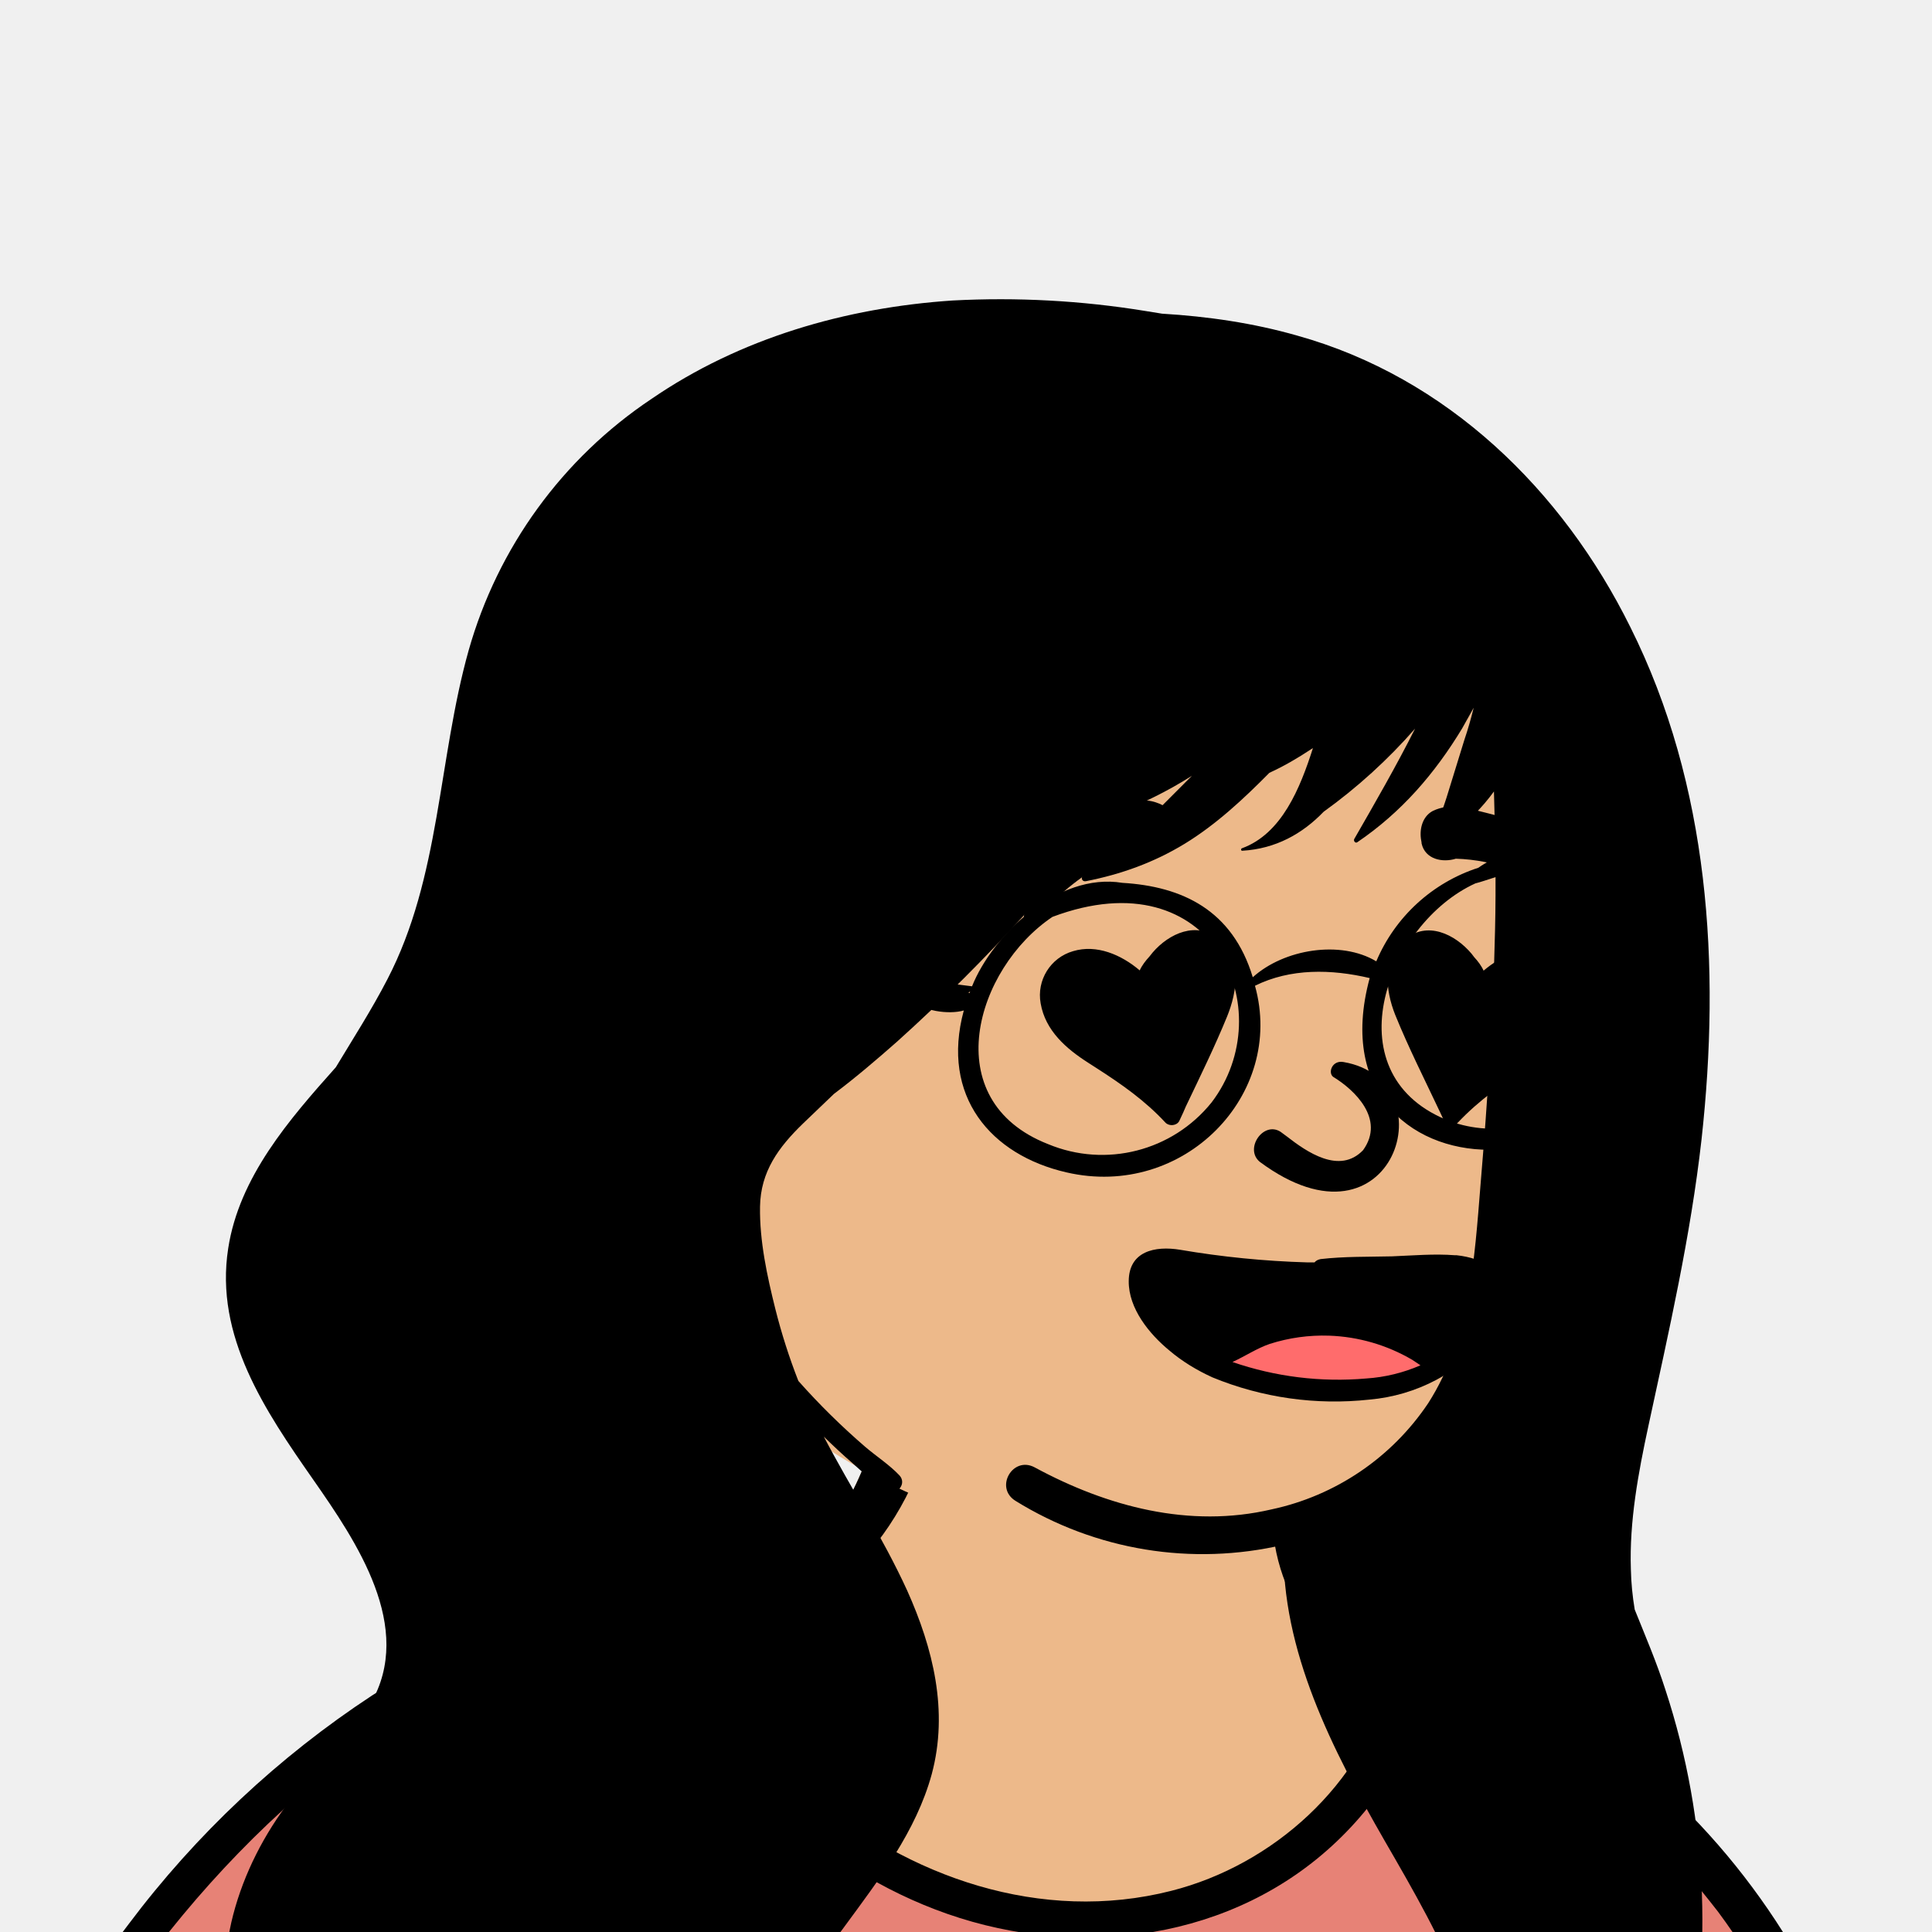
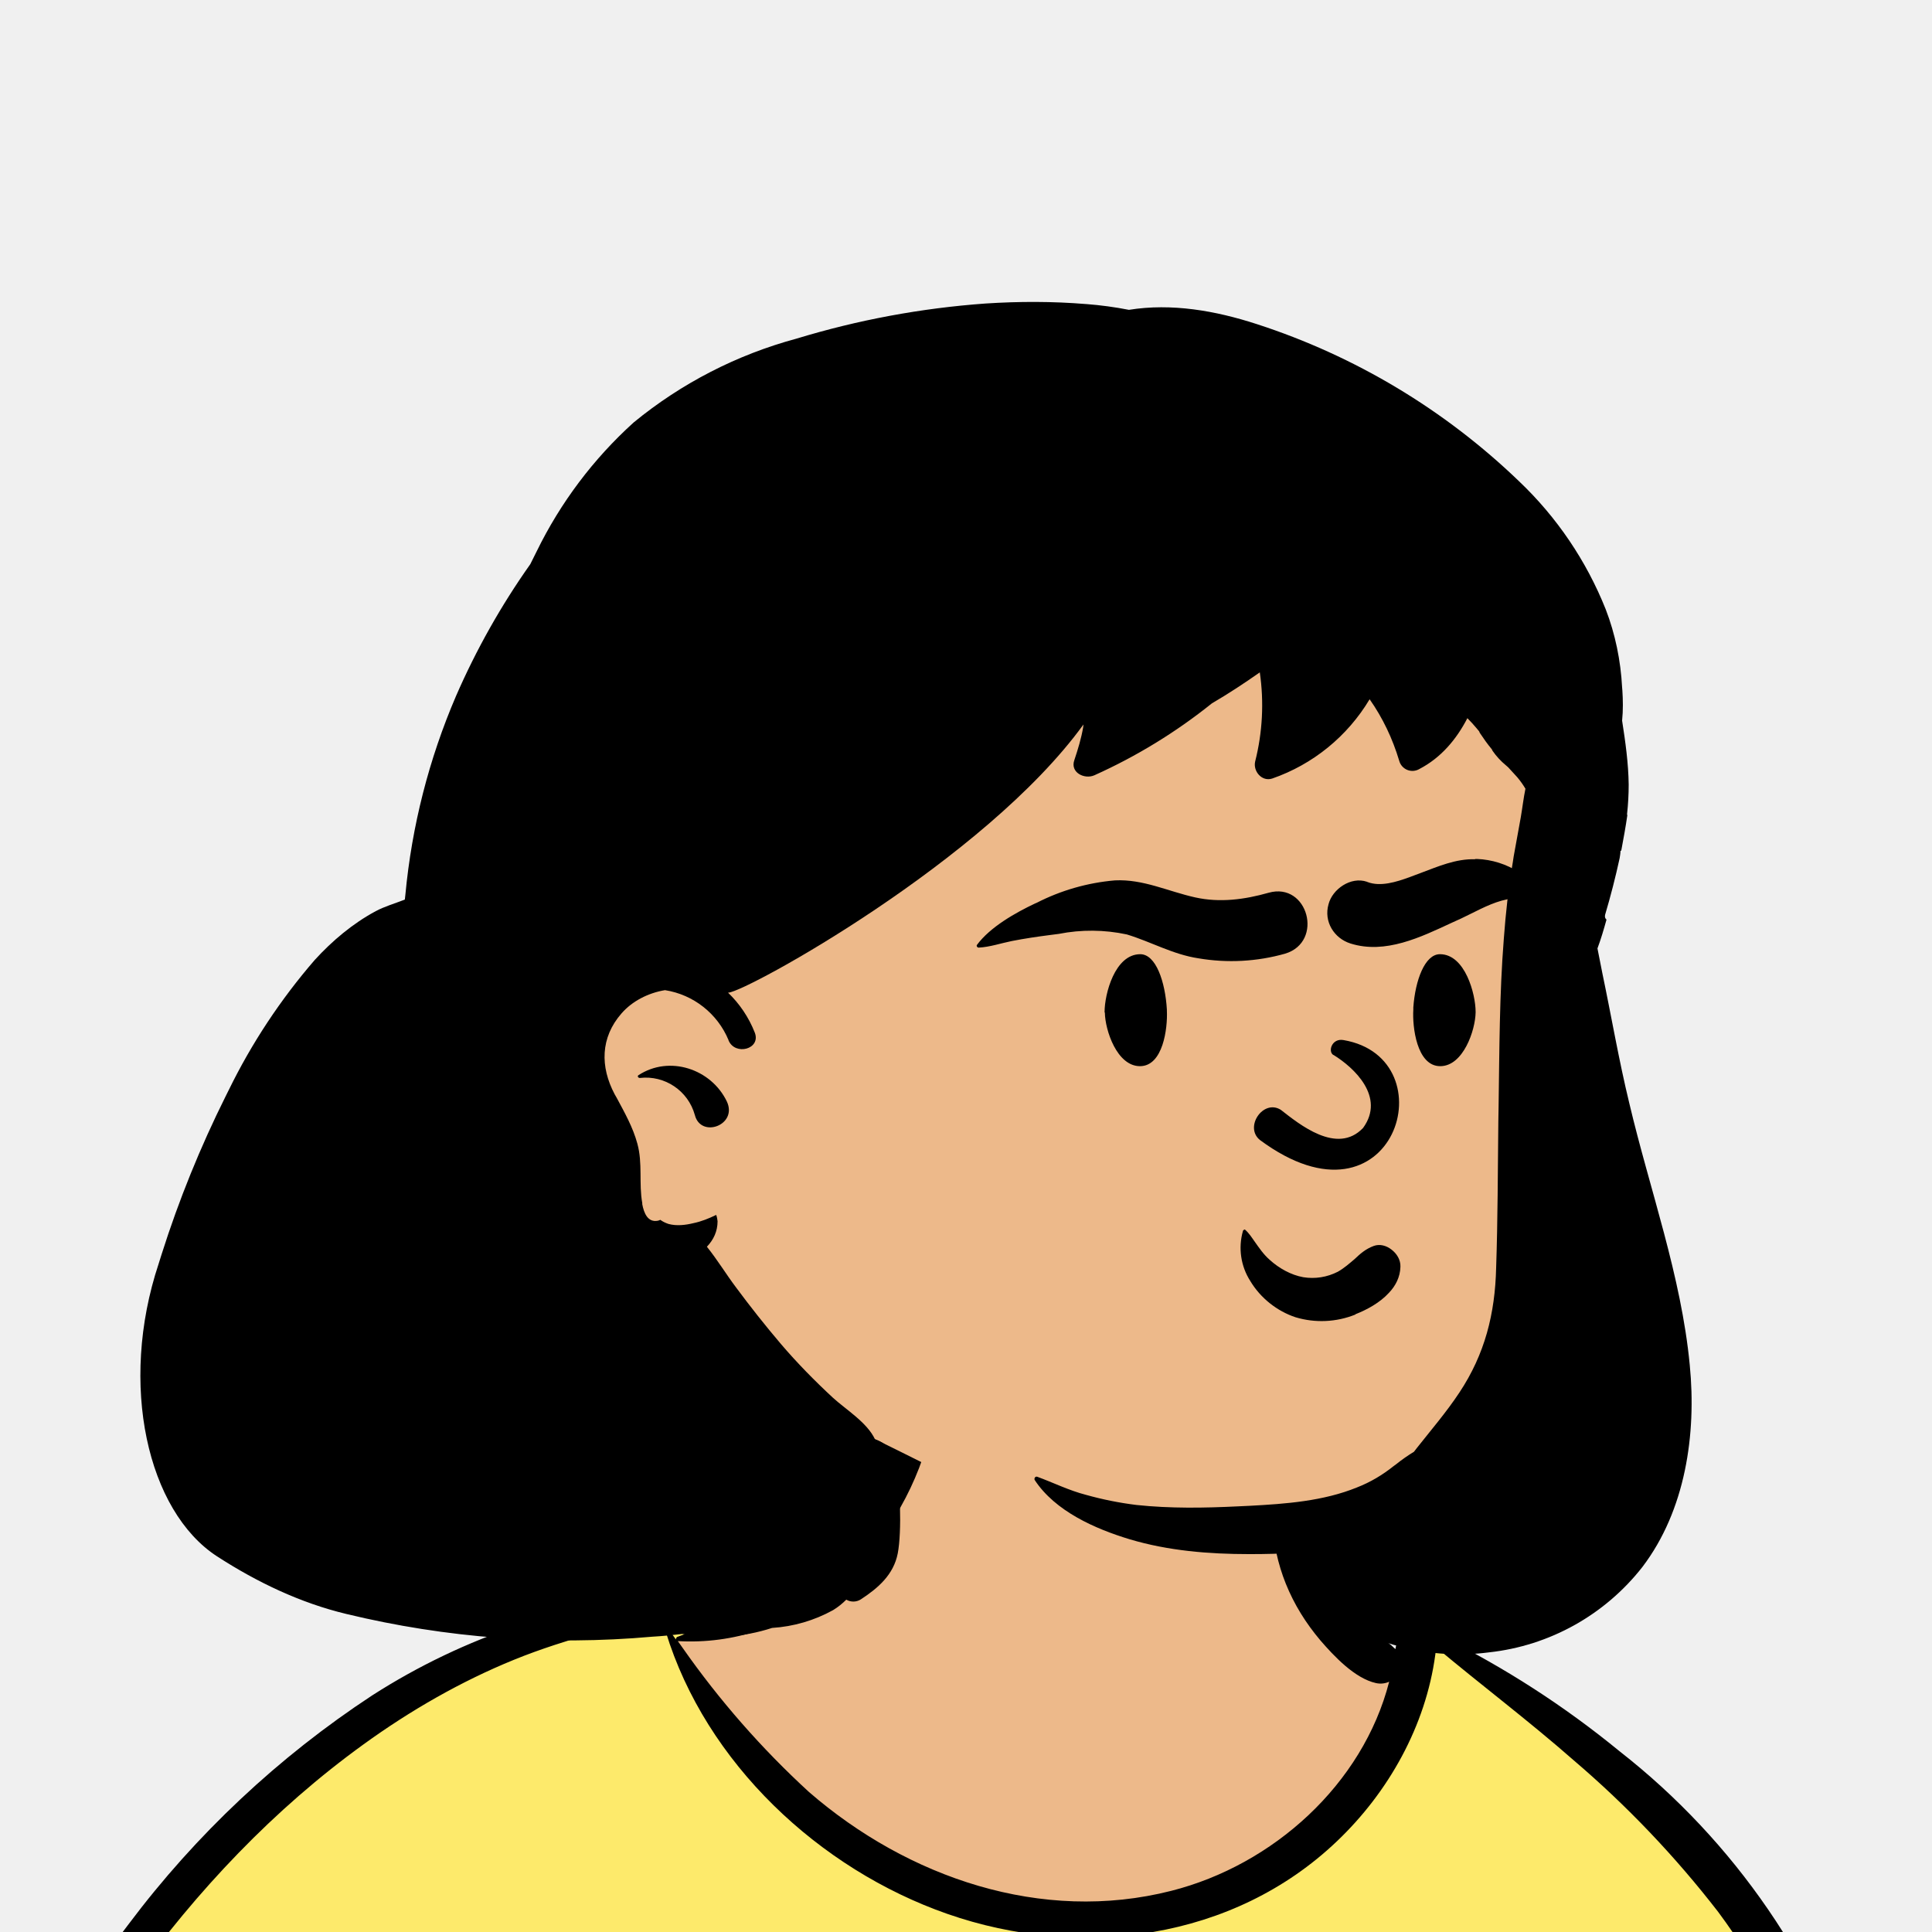
<svg xmlns="http://www.w3.org/2000/svg" viewBox="0 0 704 704" fill="none" shape-rendering="auto" width="256" height="256">
  <mask id="viewboxMask">
    <rect width="704" height="704" rx="0" ry="0" x="0" y="0" fill="#fff" />
  </mask>
  <g mask="url(#viewboxMask)">
    <g fill-rule="evenodd" clip-rule="evenodd">
      <path d="M705.3 1074a2351.1 2351.1 0 0 1-15.6-101c-1-7.7-2.5-16.4 2.7-22 7.3-8 14-14.8 14.8-26.2.8-10.7-2.8-22.4-5-32.8a809.4 809.4 0 0 0-17.3-64.7c-6.6-21.7-13.9-43.2-21.3-64.6-6.9-20-13.5-40.3-22.5-59.5-17-36.5-46-63.5-81.6-81.6-9-4.5-27-20.5-36.3-24-8.5-3.4-8.5 6.3-16.9 2.6-6.7-2.9-13-6.7-16.7-13.2-4-7-14.3-16.9-15.9-25-3.3-17.4.3-32.2-12-45.3a90 90 0 0 0-41.1-23.8c-33.7-9.3-78.5-2.8-98.8 28.5-9.7 14.9-13 33-26.2 45.1-11.4 10.7-8.8 18-23.6 23.4-.9.3-23.6-4.5-24.4-4.2-16.2-3.5-31.7 6.2-46.5 11.8a325.4 325.4 0 0 0-63 32.3 399.2 399.2 0 0 0-102.3 98.5 482.5 482.5 0 0 0-76.4 161c-1.7 6.4-3.5 13-1.5 19.4 1.7 5.3 5.4 9.2 9.8 12.4 6 4.3 18 7 17.7 15.7-.1 6.6-2.4 13.5-3.5 20-1.3 7.7-2.3 15.5-3.4 23.2-4.8 35.4-8.6 71-10.3 106.6a920 920 0 0 0-.5 106c.1 2.3.8 4.5 2 6.2-1 .4-1.2 2.4.1 2.7l2.7.5a12 12 0 0 0 7 2.4l5.5.2c19.3 4 38.6 7.9 58.1 10.8 23.8 3.5 47.6 6.3 71.5 8.7 49.2 4.8 98 3.2 147.1.6a1877 1877 0 0 1 147.4-2c49.2 1.4 98.4 3.5 147.6 4.4 55 1 110-.5 164.8-5 7.5-.5 12.2-6.5 10.7-14-8.9-44.7-19-89.1-27-134Z" fill="#edb98a" />
-       <path d="m201 597.5 1.2-.4c14.5-5.7 29.6-14.8 45.4-11.4.5-.2 10.8 1.9 17.9 3.2l-6.7 7L247 598c40.7 67.1 88.8 100.7 144.3 100.7 55.5 0 97.7-33.6 126.4-100.7l4-1c.4 0 1 .2 1.5.4 9.3 3.6 27.4 19.6 36.3 24.1 35.6 18 64.5 45 81.6 81.6 8.7 18.6 15.2 38 21.8 57.5l.7 2c7.4 21.4 14.7 43 21.3 64.6 6.3 20.4 12 41 16.6 61.8l.7 2.9c2.2 10.4 5.8 22 5 32.8a29 29 0 0 1-3 10.7l-80.4 29 38.4 261.3c-35.1 1.5-70.3 2-105.5 1.3-49.2-.9-98.4-3-147.6-4.3-47.7-1.2-95.3-.7-143 1.7l-12 .6a946.3 946.3 0 0 1-139.5-1l-3.1-.3v-38.3l16.3-212.9-83-15.6-81.3-39.5a21.7 21.7 0 0 1-5.6-8.8c-1.9-6-.5-12 1-18l.5-1.3a492.8 492.8 0 0 1 76.4-161A399.3 399.3 0 0 1 138 629.7c19.8-13 40.9-23.9 63-32.3Z" fill="#e78276" />
+       <path d="m201 597.5 1.2-.4c14.5-5.7 29.6-14.8 45.4-11.4.5-.2 10.8 1.9 17.9 3.2l-6.7 7L247 598c40.7 67.1 88.8 100.7 144.3 100.7 55.5 0 97.7-33.6 126.4-100.7l4-1c.4 0 1 .2 1.5.4 9.3 3.6 27.4 19.6 36.3 24.1 35.6 18 64.5 45 81.6 81.6 8.7 18.6 15.2 38 21.8 57.5l.7 2c7.4 21.4 14.7 43 21.3 64.6 6.3 20.4 12 41 16.6 61.8l.7 2.9c2.2 10.4 5.8 22 5 32.8a29 29 0 0 1-3 10.7l-80.4 29 38.4 261.3c-35.1 1.5-70.3 2-105.5 1.3-49.2-.9-98.4-3-147.6-4.3-47.7-1.2-95.3-.7-143 1.7l-12 .6a946.3 946.3 0 0 1-139.5-1l-3.1-.3v-38.3l16.3-212.9-83-15.6-81.3-39.5a21.7 21.7 0 0 1-5.6-8.8c-1.9-6-.5-12 1-18l.5-1.3a492.8 492.8 0 0 1 76.4-161A399.3 399.3 0 0 1 138 629.7c19.8-13 40.9-23.9 63-32.3Z" fill="#fdea6b" />
      <path d="M232.2 584.6c5.1-.3 10.3.6 15.4 1 .4.1.6.8 0 .9-9 1.9-18 4.5-26.9 7.1l-3.8 1.2c-10 3-19.8 6-29.6 10-19.4 7.9-37.8 18.5-54.8 30.8C67.2 682.8 20 754.3-9.9 828.3a526 526 0 0 0-24.3 77c-.4 1.6-2 5.4-1 7 .7 1.3 3.6 2.1 5 2.9l4.5 2.3 25.2 12.9 2.3 1.1c38 18.6 78.4 34.4 121 35.5l.4-3.7a342 342 0 0 1 9.9-60c.3-1 1.6-.6 1.7.3 3 23.1 2 46.4 1 69.7-1.8 41-4.3 82.2-6.5 123.3-1.2 20.6-2.6 41-3.9 61.7-1.3 20.5-1.7 41.6-4.7 62-.6 4.6-6 7-10 6.6-4.4-.5-7.9-4.5-8-9 0-11.9 1.5-24 2.4-35.8l2.5-33.8c3.1-41.1 6.8-82.2 10.2-123.3a4771 4771 0 0 1 3.8-43.7C76.4 979.8 34.2 963-6.1 943.5c-.6 13.2-2 26.5-3.4 39.6-3.8 36.8-7.1 73.6-9.6 110.5a2254.2 2254.2 0 0 0-4.2 92.7l-.2 7c0 4.4-.5 8.5-4.3 11.7-3.7 3.3-8.9 3.5-12.6 0-5-4.6-4.2-10.9-4-17.1a1675.6 1675.6 0 0 1 1.8-47.2 1321 1321 0 0 1 10.5-109.5l2-14c3.5-26 7.5-52.7 15.5-77.9-3.1-1.5-6.2-3-9.3-4.7-5.5-2.7-11.2-5.4-16.6-8.4-4.2-2.5-7.9-5.8-9-10.8-1.4-5.5.6-11.5 2-16.9v-.4a502 502 0 0 1 26.6-80 523.2 523.2 0 0 1 67.8-117 353.8 353.8 0 0 1 88.7-83.3 239 239 0 0 1 53.8-25.7 142.6 142.6 0 0 1 42.8-7.5Zm90.1-66c6-6.5 18.1.2 15.2 8.8a108.2 108.2 0 0 1-34.7 52A79.4 79.4 0 0 1 247 598l1.7 2.4a321.1 321.1 0 0 0 46.1 52.6c36 31.2 84.8 48 132 36 37.1-9.4 69.8-38.8 79.4-76.2-1.3.6-3 .9-4.8.5-7.7-1.7-15.3-9.8-20.3-15.6-5.3-6.3-9.5-13-12.6-20.7-5.6-14-7.4-32.1.3-45.7 1-1.7 3-.7 3.3 1l.3 2.5c1.5 12.7 3.3 25 9.3 36.6a76 76 0 0 0 18.2 23.1c2.6 2 5.8 3.6 8.1 6l.5.4c.6-5 4.1-7.3 7.6-7.2 3.3.2 7.3 1.6 8.8 2.3l.1.1a341 341 0 0 1 65.1 42 259 259 0 0 1 88.4 129c7.5 25.3 11.8 51.4 16.3 77.4l2.8 16c4.2 23.9 8.9 48.4 18.4 70.7 2.5 5.7.6 11.1-5.5 13.4A1493 1493 0 0 1 688 953c3.7 16 6 32.5 8.7 48.5 6 34.1 13.2 68 19.4 102 3.2 17.5 6.1 35 9.3 52.3l4.7 25.2 2.4 13.6.1.7c.5 2.4 1 4.9.4 7.3-.8 2.7-2.9 4.6-4.8 6.6-1.6 1.6-3.8 1.6-5.7.7l-.7-.3c-3.4-1.6-6-3.2-7.3-7-.7-2.5-1-5.2-1.5-7.7a3535.6 3535.6 0 0 1-7.8-43.6l-1.6-9.1c-5.2-31.4-10.2-62.9-12.8-94.5-1-14-2.3-28.1-3.5-42.2l-.9-10.5c-1.1-13.3-2.5-27-2.7-40.5l-4.5 1.6L657 964c-5.5 2-12.5 6-18.4 5.2-2.9-.3-5-1.2-6.8-2.9 2 28.8 4.8 57.4 8.5 86a1965.7 1965.7 0 0 0 22 135c.6 3.2 1.4 6.4 1.9 9.6.5 3.7-.5 5.9-2.5 9-1.7 2.4-5 3.7-7.8 2-3.6-2.3-5.5-4.3-6.5-8.4-1-3.7-1.6-7.6-2.3-11.4a1654.2 1654.2 0 0 1-11.4-65.2c-7.8-52-12.7-104.4-15.2-156.8a1388 1388 0 0 1-1.4-77.8c0-13.3.5-26.6 1.4-39.9 1-13.4 3-26.5 4.8-39.8 0-.5.7-.5.7 0 .8 14.9 2.1 29.8 2.8 44.7.6 14.3.9 28.5 1.4 42.8.6 18.7 1.5 37.5 2.7 56.2a9.6 9.6 0 0 1 8.5-3.1c4.7-1 9.7-3.4 14.1-5l16.8-5.5 26.4-8.7a679 679 0 0 1-18-80.8l-2-12.3c-4-24.2-8.5-48.5-15.8-72a229.8 229.8 0 0 0-34.8-68.2 370.2 370.2 0 0 0-52.7-55.3C557 627 539.7 614 523 600c.1.9.2 2 0 3-3.5 25.9-17 50-35.8 67.9-37.7 36-93.6 43.4-142 26.5-46.7-16.3-88-55-102.6-102.8-.3-.8.8-1 1.3-.5l2.4 3.3c0-.4.2-.9.7-1a129 129 0 0 0 46.6-29.2 100.2 100.2 0 0 0 21.3-33.3l.4-1c1.7-5 3.2-10.2 7-14.2Z" fill="#000" />
    </g>
    <g transform="matrix(.99789 0 0 1 156 62)">
      <g fill-rule="evenodd" clip-rule="evenodd">
-         <path d="M405.9 203.2c-10.3-37.2-49.7-53.4-85.2-56-96-10-193.7 43.5-236.3 130.3-34 66-35.1 135.2 38.1 172.8L135 457c3.7 3.4 7.5 6.7 11.7 9.5a228 228 0 0 0 136.2 35.1c70-1.4 95-49 110.4-109.9 16.1-60.6 25.1-126.5 12.6-188.5Z" fill="#edb98a" />
-         <path d="M451.8 553.7c-3.2-10-7.3-19.5-11.2-29.2-.8-4.8-1.3-9.7-1.4-14.6-.6-17.5 2.7-35.2 6.4-52.3 7.5-34.7 15.4-69 19.4-104.4 7-63.2 2.9-129-26-186.7-24.8-50-67-91-121.6-106.2-16.1-4.6-32.7-7-49.4-8l-6.2-1a329.7 329.7 0 0 0-70.3-3.8c-39 2.6-77.6 13.7-110 35.9A163.8 163.8 0 0 0 14.8 175C3.6 214.8 4.5 257.7-14.9 294.9c-5.7 11-12.4 21.4-18.8 32-17 19-35.3 40-39.3 66-5 32 13.5 59.2 31 84.2 15.8 22.6 37.2 53.9 21 81.7-7.7 13.2-20 23-29.2 35-9.6 12.4-17 26.7-21 42a89.2 89.2 0 0 0 18.9 80.9 99.1 99.1 0 0 0 37 25.4c14.4 6.1 28.5 12 40.4 22.4 5.4 4.8 10.4 10 15 15.5 4.4 6.8 9.5 13.2 15.3 19 6.3 6.5 18.7-2.3 13-9.9l-1.4-1.7A515 515 0 0 0 54 771a90.5 90.5 0 0 1-11.8-71.7 88.6 88.6 0 0 1 7.2-18.2l2 5c3 6.3 7 13.8 12.1 20.2.2 4.4.9 8.7 2.1 13 8 26.4 34.4 39.4 58.3 49.6l7 2.9c6.2 2.6 12.8-6.3 8.9-11.7l-3-4.3a85.7 85.7 0 0 1-13.5-58.7c3.2-21.9 16-40 28.9-57.3 12.5-17 26-34.5 31.7-55.3 6.2-23 .5-45.9-9-67-8.9-19.4-20.6-37.3-30.4-56 3.4 3.3 6.8 6.5 10.4 9.6 4 3.5 8.1 7.6 13 10 3.4 1.9 7-2.5 4.2-5.5-3.7-3.9-8.4-6.9-12.5-10.4a257.4 257.4 0 0 1-24.4-24 217 217 0 0 1-8.4-26.2c-3-12-5.8-24.8-5.6-37.3.2-12.8 6.8-21.7 15.7-30.3l11.3-10.8c8-6 15.6-12.5 23-19a649 649 0 0 0 47.5-47.3 524.8 524.8 0 0 0 31.8-35.6 150 150 0 0 0 28.4-14l-11.7 11.7a217.3 217.3 0 0 1-28 24.7c-1 .7-.4 2.3 1 2 12.8-2.5 24.8-6.8 36-13.6 11.5-7 21.6-16.4 31-25.9 5.3-2.4 10.4-5.4 15.1-8.5l.8-.5c-4.7 14.7-11.4 31.2-25.9 36.5-.5.1-.4 1 .1.9 12.2-.7 22-6.2 29.7-14.2a197.6 197.6 0 0 0 33.4-30.3c-6.9 13.7-14.6 27-22.2 40.2-.4.7.4 1.7 1.1 1.2 16.1-10.9 28.3-25 38.3-41.5l4.2-7.5c-1 4-2.1 7.9-3.4 11.7l-6.5 21c-1.2 3.8-2.6 7.5-4.2 11.2-1.1 2.6-2.6 5.1-2.8 8 0 .2.2.3.3.3 6.4-1.6 12.4-9 17-13.5 2.5-2.5 4.9-5.3 7-8.2.5 16.8.8 33.6.4 50.5-.7 31-2.7 62-5.3 92.8-2.2 27.2-3.9 55.9-19.1 79.6A92 92 0 0 1 308 488c-30 7-60-1-86.5-15.3-8-4.3-14.8 7.4-7 12.2a130 130 0 0 0 97.9 16c-1 38.5 18 75 36.8 107.7 10.6 18.3 21.2 36.5 28.7 56.3a192.2 192.2 0 0 1 12 52.3c1.8 21.2 0 42.5-2.9 63.5l-.5 3.4c-.6 4.5 3.4 8.3 7.8 6 19.4-10.2 27.8-32 32.9-52 4.8-18.9 8-38 9.8-57.4 2.6 7.3 4.8 14.8 6.4 22.4l.7 3.3c1.3 6.3 10.9 5.9 12.4 0l.8-3.3a269.2 269.2 0 0 0-5.5-149.4" fill="#000" />
+         <path d="M297.6 145.2c-115-4.2-225 73.1-262 182.4-2.8 8.6 5.6 16.6 14 15.2C41 386.3 60 444.8 109.1 451c10 1.3 20.2.6 30.3 1.5 9 .8 58 28.3 76.2 34.8 38.6 13.5 135.8 11 174.4 0 1.4 3.2 31.4-119.9 38.2-158 2.5-16.5-20.2-28.8-18.6-45.8 2.2-21.9 27.8-48.6 20-69.4-20.7-53-80.7-67.8-132-69Z" fill="#edb98a" />
+         <path d="M240.4 48.8c5.2.4 10.4 1.1 15.5 2.1 15.6-2.5 31.6.3 46.7 5.2a248.8 248.8 0 0 1 95.8 57.3A131.5 131.5 0 0 1 430 160c3.5 9 5.5 18.8 6 28.5l.1 1.2c.2 3.2.3 7-.1 10.9 1.2 7.7 2.3 15.5 2.4 23.3 0 3.6-.2 7.2-.6 10.8l.1.4c-.6 4.2-1.4 8.5-2.2 12.8l-.3.2c0 1-.2 1.8-.3 2.6a284 284 0 0 1-5.3 20.6c-.2.8 0 1.4.5 1.8-1 3.6-2 7-3.3 10.5l1.8 9.1c3.3 15.7 6 31.6 9.8 47.2 7.5 31.7 19 63 22.1 95.5 2.5 25.3-1.6 53-17.3 73.6a82.5 82.5 0 0 1-56 31.1 84 84 0 0 1-31.6-1.9l-1.1-.3a52 52 0 0 1-16.5-7 33.4 33.4 0 0 1-13-8.6c-4.1-4.5-8.5-12.2-7.4-18.6-6 .5-12.1.6-18 .6-14.7 0-29.5-1.2-43.6-5.4-12.6-3.8-27.2-10.2-34.7-21.6-.3-.6.2-1.4.9-1.2 6 2.2 11.6 5 17.8 6.6a125 125 0 0 0 18.5 3.7c12.3 1.3 24.8 1.1 37 .5l4.3-.2c13.2-.7 26.9-1.7 39.2-6.7 4.9-1.9 9.4-4.6 13.4-7.8l.7-.5a63 63 0 0 1 6.7-4.7l1-1.3c5.3-6.7 10.9-13.2 15.6-20.3 9.3-14 13-28.7 13.4-45.4.6-17.7.6-35.5.8-53.2l.1-6c.3-20.2.3-40.5 1.9-60.7.7-9.4 1.7-18.7 3.3-28l.3-2 2.6-14.3c.6-3.5 1-7 1.7-10.4-.9-1.5-1.9-2.9-3-4.2l-3.3-3.6-.8-.7a26.2 26.2 0 0 1-4.9-5.3l-.3-.6c-1.6-1.9-3-3.9-4.4-6l-.2-.5-1-1.2a54 54 0 0 0-3.3-3.6c-4 7.7-9.6 14.4-17.5 18.5a5 5 0 0 1-7.4-3c-2.4-8-6-15.6-10.8-22.4a67 67 0 0 1-35.6 28.9c-3.8 1.2-7-2.7-6.2-6.2a83.4 83.4 0 0 0 1.7-32.5c-5.7 4-11.5 7.8-17.5 11.3a198.8 198.8 0 0 1-42.9 26.2c-3.6 1.6-9-1-7.3-5.6 1.3-3.9 2.5-7.8 3.2-11.9l.1-1c-35.9 49.5-123 97.3-129.6 97.7h-.2c4.2 4 7.6 9 9.8 14.6 2.3 6-7.2 8.5-9.6 2.8v-.1a30.2 30.2 0 0 0-23.2-18.2c-6.1 1-12 4-15.9 8.5-7.7 8.8-7.8 19.4-2.5 29.4l.8 1.4c2.9 5.4 5.9 10.7 7.5 16.6 2 7.2.5 14.5 1.8 21.7v.4c.6 3.2 2 6.8 5.8 6l.8-.3c.8.6 1.8 1.1 3 1.5 3 .8 6.2.4 9.1-.3 2.9-.6 5.6-1.7 8.3-3 .3.8.4 1.6.5 2.3 0 3.7-1.5 6.8-3.9 9.3 3.8 4.7 7 10 10.7 14.9 5.2 7 10.6 13.8 16.3 20.5 5.9 6.9 12.3 13.4 19 19.6 4.7 4.3 12.5 9 15.4 15.2 3.4 1 6.3 3.6 7.3 7.9 2 7.7 2.5 25.8 1 33.6-1.5 7.8-7.2 12.7-13.5 16.8a5.1 5.1 0 0 1-5.3.1c-1.4 1.4-3 2.7-4.8 3.8a53 53 0 0 1-22.3 6.5 67.3 67.3 0 0 1-32.8 2.2c-3.7.4-7.3.8-11 1a346 346 0 0 1-111.7-8.3c-16.7-4-32.5-11.5-47.2-21-25.3-16.4-36-62.5-21.3-106.6l1.1-3.5a399.3 399.3 0 0 1 23.4-57.6l1.1-2.2a220.2 220.2 0 0 1 31.4-47.4c6.4-7 13.9-13.3 22.3-17.8 3.2-1.7 7-2.8 10.6-4.2l.1-.9.1-.9a239.7 239.7 0 0 1 18.5-72.4 269 269 0 0 1 27.1-48l2.3-4.6a155 155 0 0 1 35.5-47.1 159 159 0 0 1 59.4-30.5 314.8 314.8 0 0 1 69-12.8c12.3-.8 24.6-.8 36.8.2Zm-163.6 281c11.3-7.4 26.6-2.3 32.3 9.6 4 8.6-9.5 13.5-11.7 4.9a18.6 18.6 0 0 0-20.1-13.5c-.6 0-1-.7-.5-1Z" fill="#000" />
      </g>
    </g>
    <g transform="translate(315 248)">
-       <g fill-rule="evenodd" clip-rule="evenodd">
-         <path d="M127.8 246.7s14.2 11 40.6 11c26.4 0 41.7-9.9 41.7-9.9s-23.1-14-41.7-15.2c-18.6-1.1-40.6 14-40.6 14Z" fill="#FF6C6C" />
-         <path d="M96.3 218.9c0-11 9.6-13 18.7-11.5a332 332 0 0 0 46.3 4.6h2.7c.5-.6 1.2-1 2.2-1.2 8.6-1 17.4-.8 26-1 7.6-.3 15.4-1 23-.4h.6c9.2 1 19 5.6 17.9 16.5-1 10-10.7 19-18.3 24.5a60 60 0 0 1-7 4.4A64 64 0 0 1 184 262a117 117 0 0 1-57.2-8.1c-5.7-2.6-11-5.8-15.7-9.8-7.3-6-14.9-15.3-14.8-25.3Zm73 19.8a64 64 0 0 0-21.6 3c-4.7 1.6-9 4.5-13.6 6.6a118 118 0 0 0 48.8 6 59 59 0 0 0 19.7-4.8l-3-2a64.3 64.3 0 0 0-30.3-8.8Zm1.5-94.3c-2-1.5-.4-6.2 3.8-5.4 38.4 6.6 18.5 72.7-30.5 36.4-5.8-4.7 1.2-15 7.5-11l2.3 1.7c7.2 5.6 19.2 14 27.8 5 8.2-11.4-3.3-22.1-10.9-26.7Zm26-50c8.2-7 18.4-2 24.4 5.1l1 1.3c1.3 1.4 2.6 3.1 3.4 4.9 6.7-5.7 15.7-9.7 24.3-7a16.7 16.7 0 0 1 11.8 19c-1.7 9.8-9 16.4-17 21.4l-2.3 1.5c-9.5 6-18.4 12.2-26.3 20.6-1.3 1.3-4 1.1-4.9-.7l-.6-1.4-.7-1.5c-5.6-11.9-11.6-23.7-16.5-35.8-3.6-9-4.8-20.5 3.4-27.5ZM105 99.1c6-7 16.1-11.6 24.1-4.9 8.5 7.2 6.8 19 3 28.3-4.5 11-9.8 21.8-15 32.7l-1 2.3-1.4 3c-.9 1.7-3.6 2-5 .6-7.5-8.1-16.1-14.1-25.3-20l-2.8-1.8c-8-5.1-15.7-11.7-17.4-21.7a16.7 16.7 0 0 1 11.8-19c8.6-2.6 17.6 1.3 24.3 7 .8-1.8 2.2-3.6 3.5-5l1.2-1.5Zm9.7-48.5c3 3.8-.2 10-4.5 11-5.2 1.2-10.6.4-15.8 2a49.5 49.5 0 0 0-13.3 6.8c-4.7 3.2-9 6.7-12.9 10.7-2.3 2.4-5.3 8-8.9 8.1-3.6.1 1.2-11 1.6-12 2.9-7 6.8-13.3 11.8-18.9 9.8-11 30.6-22.6 42-7.7Zm109.5-3 2.4.6a58 58 0 0 1 17.7 7.4l.4.3.7.5c6.5 4.8 15.7 14.5 11 23-.2.6-1 .6-1.5.4-6.1-2.7-10.7-8-17.2-10.3l-1.2-.4a64.3 64.3 0 0 0-21-4.2c-4.8 1.5-11.2.3-12.5-5.6v-.3l-.1-.6c-.8-4 .3-9 4.4-11 5.7-2.6 11.2-1.4 16.9.2Z" fill="#000" />
-       </g>
+       <path fill-rule="evenodd" clip-rule="evenodd" d="M178.9 231a33 33 0 0 1-21.8 1c-6.7-2.2-12.8-7-16.5-13.2a22.4 22.4 0 0 1-2.7-18.2c0-.3.4-.5.7-.6 1.6 1.4 2.5 2.9 3.5 4.3 1.7 2.4 3.3 4.8 5.6 6.8 3.3 3 7.7 5.5 12.2 6.3 4.3.7 8.7 0 12.6-2 2.3-1.3 4.2-3 6.1-4.6 2-1.9 4-3.7 7-4.8 2.2-.8 4.6-.1 6.4 1.3 2 1.5 3.4 3.8 3.3 6.3-.1 3.8-1.8 7-4.2 9.5-3.3 3.6-7.9 6.1-12.2 7.8Zm-8-94.6c7.5 4.6 19 15.3 10.8 26.6-9.5 10-23.3-1.4-30-6.6-6.4-4-13.4 6.3-7.6 11 49 36.3 69-29.8 30.5-36.4-4.2-.8-5.8 4-3.8 5.4ZM91.3 72.8c10.3-.5 19.3 4 29.2 6.2 9 2 18 .8 26.8-1.7 14.3-4 20.2 17.9 6 22.2a71.8 71.8 0 0 1-31.6 1.7c-9.3-1.4-17.2-6-26.1-8.7a61.6 61.6 0 0 0-24.8-.2l-3.1.4c-4.7.6-9.4 1.3-14 2.2-4 .8-8 2.2-12.1 2.4-.5 0-.9-.6-.6-1 4.8-6.5 14-11.7 21.2-15.1l.5-.2a77 77 0 0 1 28.6-8.2Zm-3.8 48.1v-.2c0-6.4 3.7-21 13-21 5.7 0 9.1 10 9.7 20.2v.4c.3 6.4-1.4 20.2-9.8 20.2S87.7 127.4 87.6 121Zm135.2 0v-.2c0-6.4-3.8-21-13-21-5.5 0-9 9.5-9.7 19.4v.8c-.4 6.1 1.2 20.6 9.8 20.6 8.4 0 12.8-13.1 12.9-19.6Zm-.2-55.9h.7c10.7.4 21.8 6.7 24.6 17.4.2.6-.5 1-1 .6-8.7-8.3-20.6-.4-29.4 3.7l-3.3 1.5c-11.4 5.3-24.3 11.6-37 7.6-6-1.9-9.8-8-8-14.3 1.4-5.5 8.1-10.2 14-8.2l.2.1c4.7 1.8 10.5 0 15.4-1.8l4-1.5c6.4-2.4 12.8-5.2 19.8-5Z" fill="#000" />
    </g>
    <g transform="translate(279 400)" />
    <g transform="translate(179 343)" />
-     <g transform="translate(203 303)">
-       <path fill-rule="evenodd" clip-rule="evenodd" d="M372.3 95.5a45.1 45.1 0 0 1-48.6 9.4c-41.4-17.4-21.1-71.4 10.9-86 4-1 9.3-3.3 14.2-3.8.4-.2 1.4.4 2.5-.2 35.3 4 43.3 58.7 21 80.6Zm-133.8 3.2a51.2 51.2 0 0 1-59.6 15.2c-40.8-16-26.4-64 1.6-82.8 59-22.2 83.4 34.3 58 67.6Zm-88.5-40h-.2l.7-.4-.2.6-.3-.2ZM400.4 39c-3.3 0-8.1.6-10.9 2.9-6.8-23-32-44.2-53.8-28.7a60.7 60.7 0 0 0-37.2 34.1c-13-7.8-33.6-4.5-45 5.8-7.4-24.5-25.7-33.1-47.5-34.4-23.7-3.9-47.4 19.2-54.8 37.7-6.1-.7-15.3-2.6-21 1.1C92.5 47.8 27 42.4 19.3 48c-5.4 2-8.4 14.9-.8 15.6 6.6-1-.8-9.4 5.9-10.4 35.5-2.2 70 5 105.1 8 3.2 4.2 13.3 5.6 18.7 4-8.5 31.3 9.9 52.7 37.4 59 42.7 9.9 79.8-28.3 68.7-68 12.9-6.4 27.8-6.1 41.8-2.8-23.5 86.6 116 82.8 94.2-8.3 14.5 7.2 17.6-4.4 10-5.9Z" fill="#000" />
-     </g>
+     <g transform="translate(203 303)" />
  </g>
</svg>
